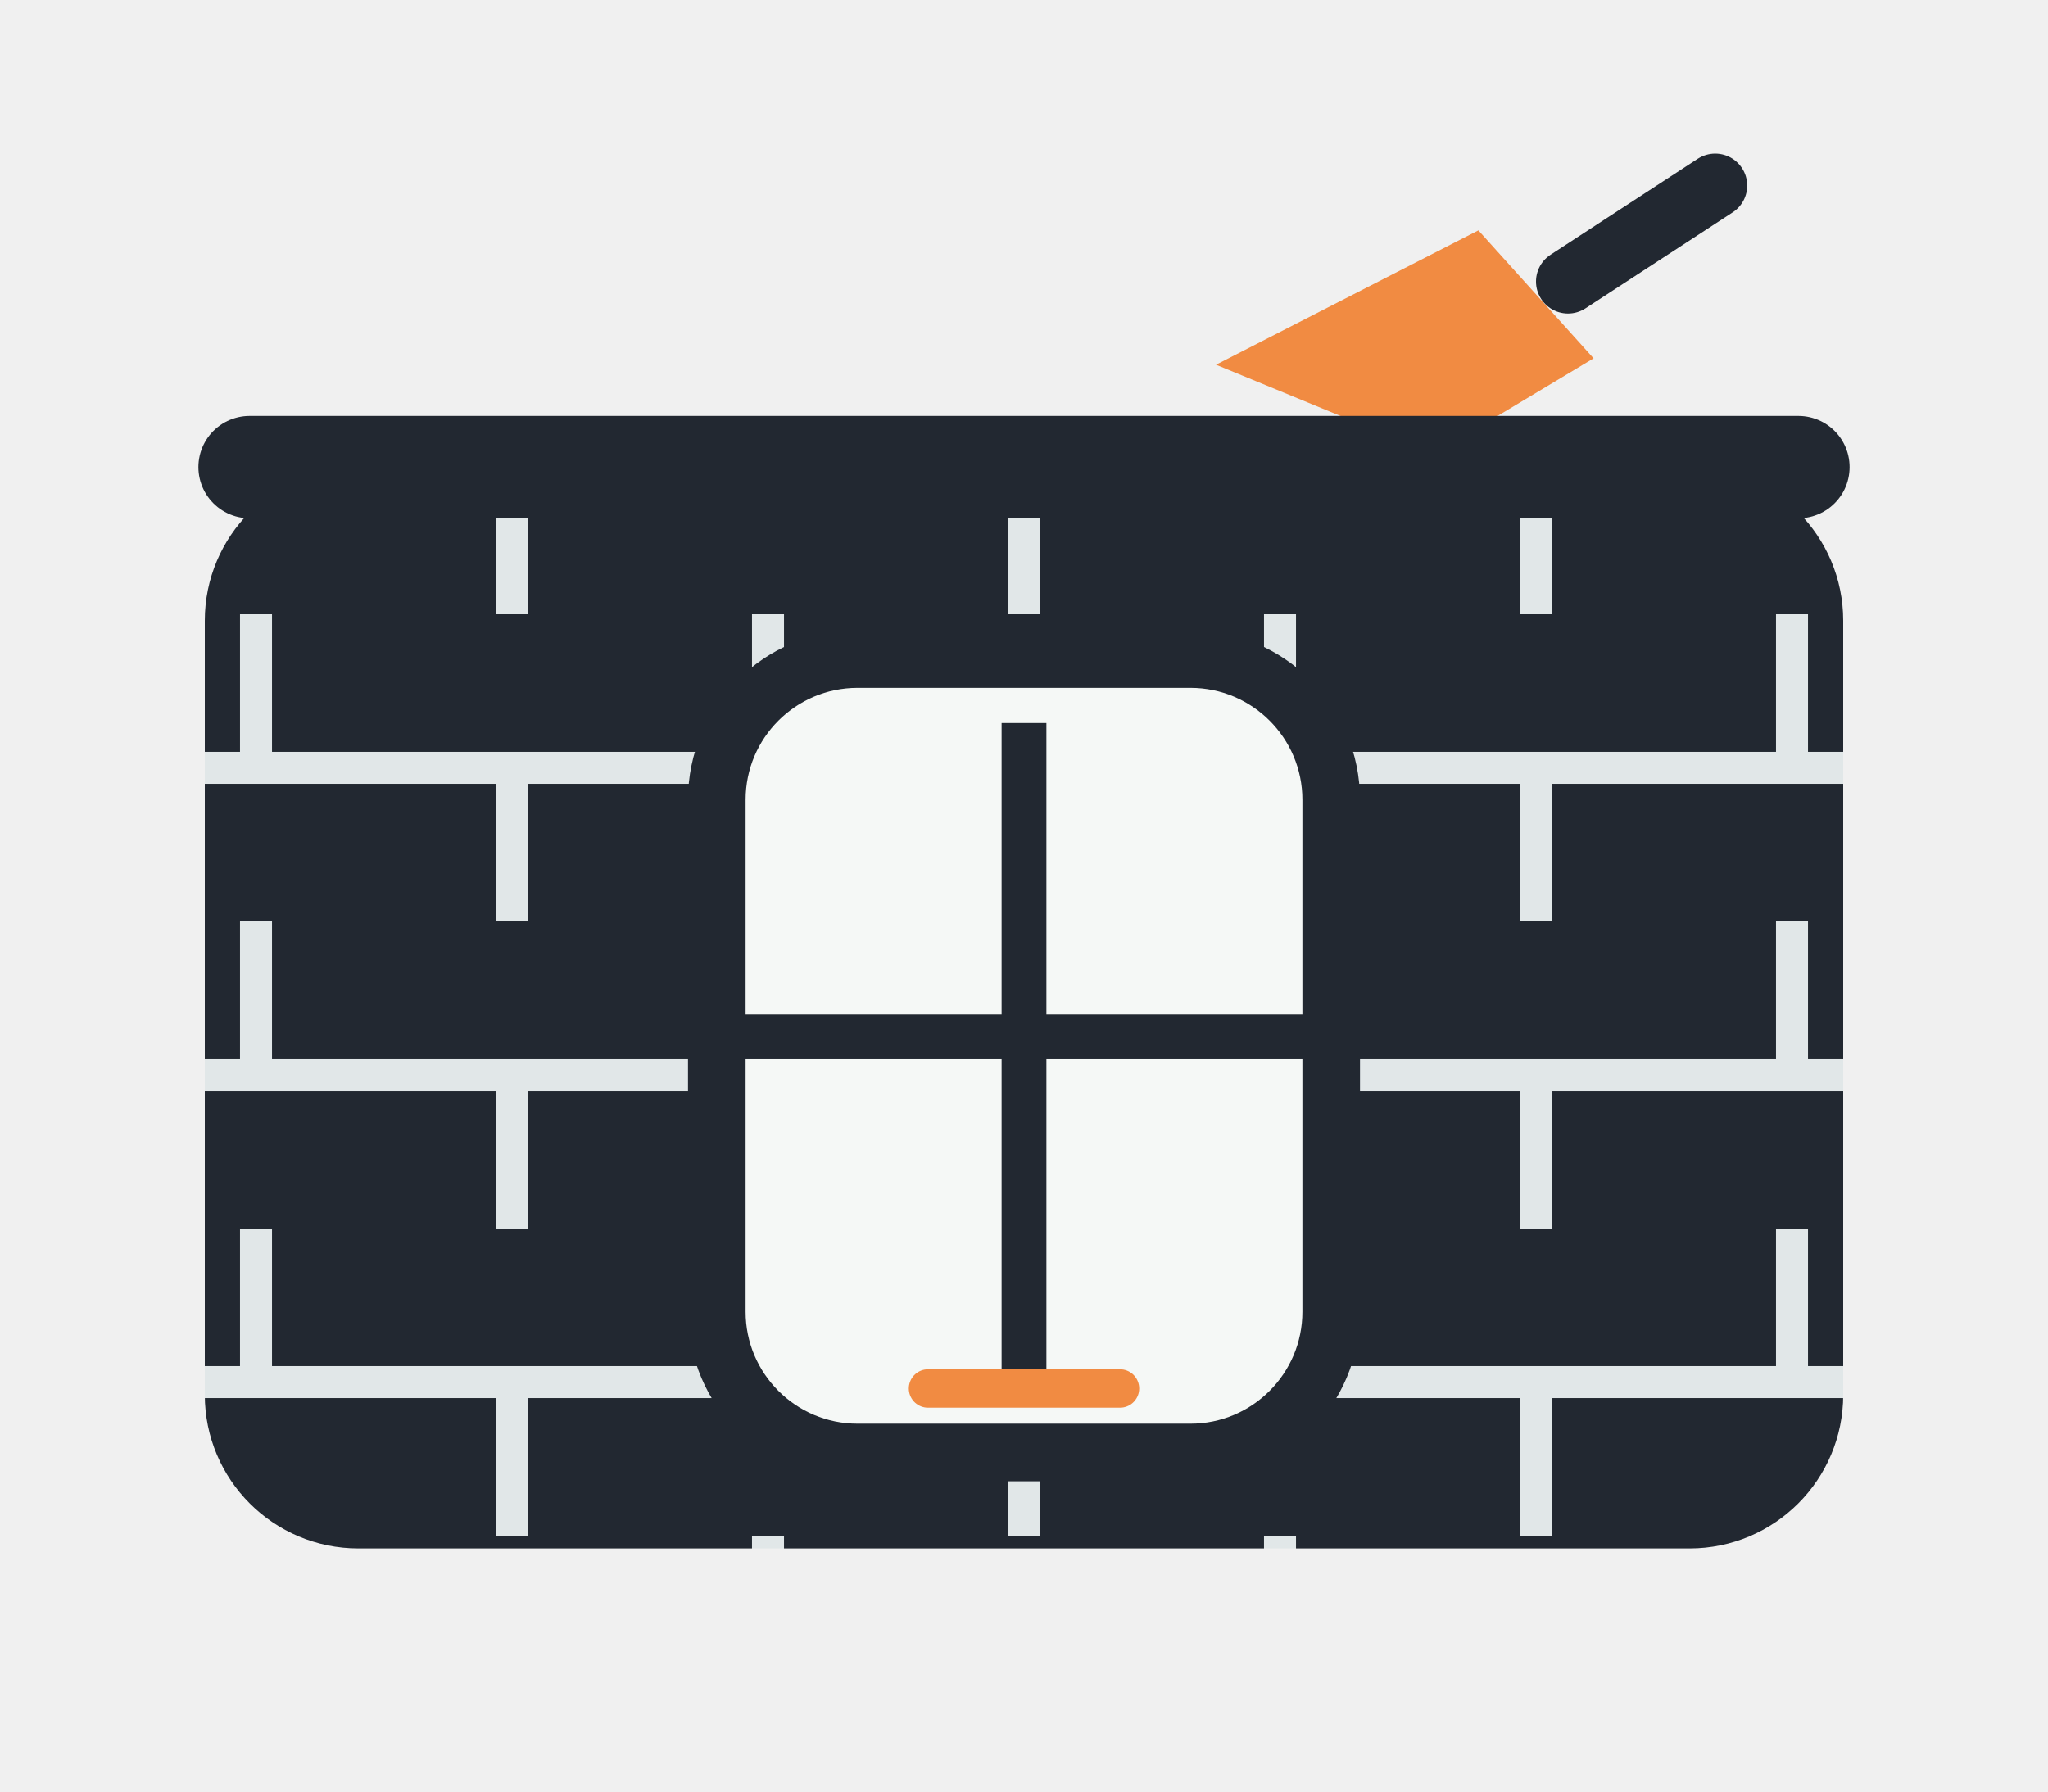
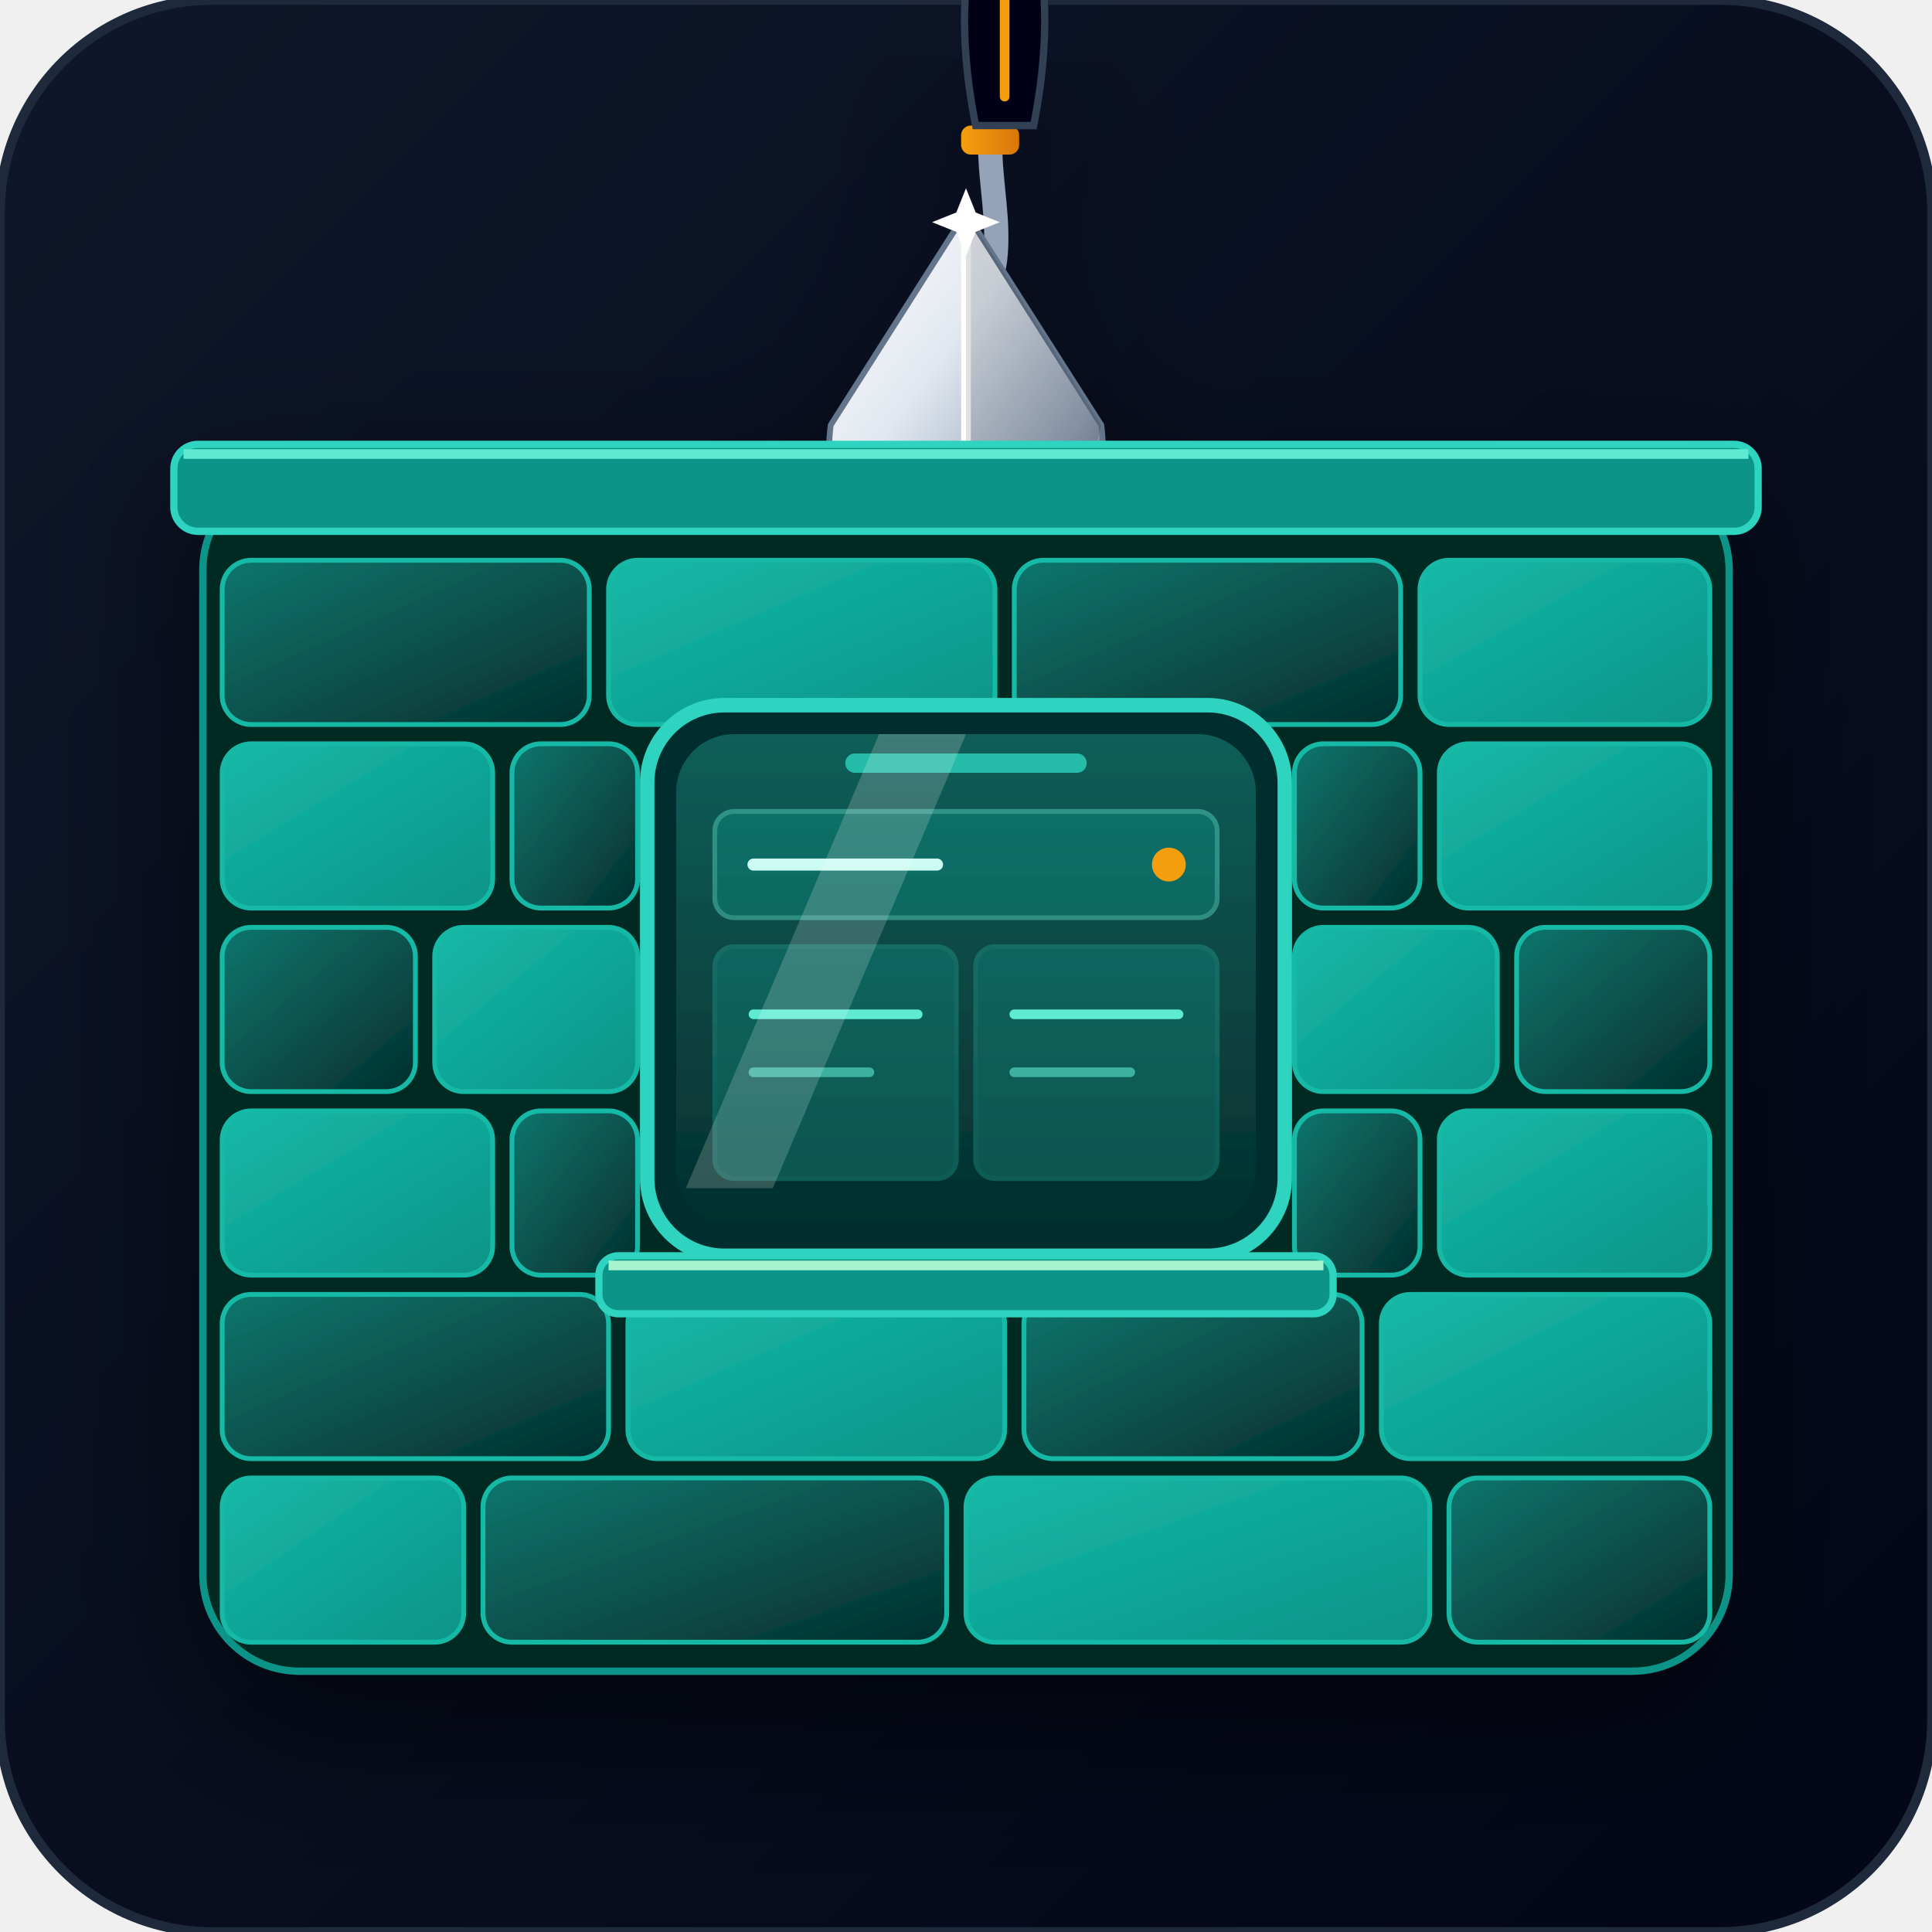
- <svg xmlns="http://www.w3.org/2000/svg" viewBox="0 0 320 280" role="img" aria-labelledby="title desc">
+ <svg xmlns="http://www.w3.org/2000/svg" viewBox="0 0 400 400" width="100%" height="100%" role="img" aria-labelledby="title-4 desc-4">
  <defs>
-     <pattern id="brick" width="80" height="48" patternUnits="userSpaceOnUse">
-       <rect width="80" height="48" fill="#222831" />
-       <path d="M0 24h80M40 0v24M0 24v24M80 24v24" fill="none" stroke="#e1e7e8" stroke-width="5" />
-     </pattern>
+     <linearGradient id="bg4" x1="0%" y1="0%" x2="100%" y2="100%">
+       <stop offset="0%" stop-color="#0F172A" />
+       <stop offset="100%" stop-color="#020617" />
+     </linearGradient>
+     <linearGradient id="masonBrickA" x1="0%" y1="0%" x2="100%" y2="100%">
+       <stop offset="0%" stop-color="#0F766E" />
+       <stop offset="100%" stop-color="#042F2E" />
+     </linearGradient>
+     <linearGradient id="masonBrickB" x1="0%" y1="0%" x2="100%" y2="100%">
+       <stop offset="0%" stop-color="#14B8A6" />
+       <stop offset="100%" stop-color="#0D9488" />
+     </linearGradient>
+     <linearGradient id="chromeTrowel" x1="0%" y1="0%" x2="100%" y2="100%">
+       <stop offset="0%" stop-color="#FFFFFF" />
+       <stop offset="40%" stop-color="#E2E8F0" />
+       <stop offset="75%" stop-color="#94A3B8" />
+       <stop offset="100%" stop-color="#475569" />
+     </linearGradient>
+     <linearGradient id="amberAccent" x1="0%" y1="0%" x2="100%" y2="0%">
+       <stop offset="0%" stop-color="#F59E0B" />
+       <stop offset="100%" stop-color="#D97706" />
+     </linearGradient>
+     <linearGradient id="terminalGlass" x1="0%" y1="0%" x2="0%" y2="100%">
+       <stop offset="0%" stop-color="#115E59" />
+       <stop offset="100%" stop-color="#042F2E" />
+     </linearGradient>
+     <filter id="glow4" x="-15%" y="-15%" width="130%" height="130%">
+       <feDropShadow dx="0" dy="12" stdDeviation="16" flood-color="#000000" flood-opacity="0.6" />
+     </filter>
  </defs>
-   <path d="m190 57 41-21 18 20-25 15Z" fill="#f18b42" />
-   <path d="m245 44 23-15" stroke="#222831" stroke-width="10" stroke-linecap="round" />
-   <rect x="32" y="73" width="256" height="169" rx="24" fill="url(#brick)" />
-   <path d="M39 73h242" stroke="#222831" stroke-width="16" stroke-linecap="round" />
-   <rect x="112" y="103" width="96" height="124" rx="22" fill="#f5f8f6" stroke="#222831" stroke-width="9" />
-   <path d="M160 113v102m-44-53h88" stroke="#222831" stroke-width="7" />
-   <path d="M145 217h30" stroke="#f18b42" stroke-width="6" stroke-linecap="round" />
+   <rect width="400" height="400" rx="44" fill="url(#bg4)" stroke="#1E293B" stroke-width="2" />
+   <g filter="url(#glow4)">
+     <g transform="translate(200, 48)">
+       <path d="M0,38 C-3,26 4,18 6,6 C7,-2 5,-10 5,-18" fill="none" stroke="#94A3B8" stroke-width="5" stroke-linecap="round" />
+       <rect x="-1" y="-22" width="12" height="6" rx="2" fill="url(#amberAccent)" />
+       <path d="M2,-22 C0,-32 -2,-48 2,-62 C5,-72 11,-72 14,-62 C18,-48 16,-32 14,-22 Z" fill="#020617" stroke="#334155" stroke-width="1.5" />
+       <line x1="8" y1="-56" x2="8" y2="-28" stroke="#F59E0B" stroke-width="2" stroke-linecap="round" />
+       <path d="M0,-4 L-28,40 C-30,54 -22,72 -4,72 L4,72 C22,72 30,54 28,40 Z" fill="url(#chromeTrowel)" stroke="#64748B" stroke-width="1.2" />
+       <line x1="0" y1="-2" x2="0" y2="70" stroke="#FFFFFF" stroke-width="2" />
+       <polygon points="0,-4 28,40 20,72 0,72" fill="#000000" opacity="0.12" />
+       <polygon points="0,-9 2,-4 7,-2 2,0 0,5 -2,0 -7,-2 -2,-4" fill="#FFFFFF" />
+     </g>
+     <rect x="42" y="98" width="316" height="248" rx="20" fill="#022C22" stroke="#0D9488" stroke-width="1.5" />
+     <rect x="36" y="92" width="328" height="18" rx="5" fill="#0D9488" stroke="#2DD4BF" stroke-width="1.5" />
+     <line x1="38" y1="94" x2="362" y2="94" stroke="#5EEAD4" stroke-width="2" />
+     <rect x="46" y="116" width="76" height="34" rx="6" fill="url(#masonBrickA)" stroke="#14B8A6" stroke-width="1" />
+     <rect x="126" y="116" width="80" height="34" rx="6" fill="url(#masonBrickB)" stroke="#14B8A6" stroke-width="1" />
+     <rect x="210" y="116" width="80" height="34" rx="6" fill="url(#masonBrickA)" stroke="#14B8A6" stroke-width="1" />
+     <rect x="294" y="116" width="60" height="34" rx="6" fill="url(#masonBrickB)" stroke="#14B8A6" stroke-width="1" />
+     <rect x="46" y="154" width="56" height="34" rx="6" fill="url(#masonBrickB)" stroke="#14B8A6" stroke-width="1" />
+     <rect x="106" y="154" width="26" height="34" rx="6" fill="url(#masonBrickA)" stroke="#14B8A6" stroke-width="1" />
+     <rect x="268" y="154" width="26" height="34" rx="6" fill="url(#masonBrickA)" stroke="#14B8A6" stroke-width="1" />
+     <rect x="298" y="154" width="56" height="34" rx="6" fill="url(#masonBrickB)" stroke="#14B8A6" stroke-width="1" />
+     <rect x="46" y="192" width="40" height="34" rx="6" fill="url(#masonBrickA)" stroke="#14B8A6" stroke-width="1" />
+     <rect x="90" y="192" width="42" height="34" rx="6" fill="url(#masonBrickB)" stroke="#14B8A6" stroke-width="1" />
+     <rect x="268" y="192" width="42" height="34" rx="6" fill="url(#masonBrickB)" stroke="#14B8A6" stroke-width="1" />
+     <rect x="314" y="192" width="40" height="34" rx="6" fill="url(#masonBrickA)" stroke="#14B8A6" stroke-width="1" />
+     <rect x="46" y="230" width="56" height="34" rx="6" fill="url(#masonBrickB)" stroke="#14B8A6" stroke-width="1" />
+     <rect x="106" y="230" width="26" height="34" rx="6" fill="url(#masonBrickA)" stroke="#14B8A6" stroke-width="1" />
+     <rect x="268" y="230" width="26" height="34" rx="6" fill="url(#masonBrickA)" stroke="#14B8A6" stroke-width="1" />
+     <rect x="298" y="230" width="56" height="34" rx="6" fill="url(#masonBrickB)" stroke="#14B8A6" stroke-width="1" />
+     <rect x="46" y="268" width="80" height="34" rx="6" fill="url(#masonBrickA)" stroke="#14B8A6" stroke-width="1" />
+     <rect x="130" y="268" width="78" height="34" rx="6" fill="url(#masonBrickB)" stroke="#14B8A6" stroke-width="1" />
+     <rect x="212" y="268" width="70" height="34" rx="6" fill="url(#masonBrickA)" stroke="#14B8A6" stroke-width="1" />
+     <rect x="286" y="268" width="68" height="34" rx="6" fill="url(#masonBrickB)" stroke="#14B8A6" stroke-width="1" />
+     <rect x="46" y="306" width="50" height="34" rx="6" fill="url(#masonBrickB)" stroke="#14B8A6" stroke-width="1" />
+     <rect x="100" y="306" width="96" height="34" rx="6" fill="url(#masonBrickA)" stroke="#14B8A6" stroke-width="1" />
+     <rect x="200" y="306" width="96" height="34" rx="6" fill="url(#masonBrickB)" stroke="#14B8A6" stroke-width="1" />
+     <rect x="300" y="306" width="54" height="34" rx="6" fill="url(#masonBrickA)" stroke="#14B8A6" stroke-width="1" />
+     <rect x="134" y="146" width="132" height="114" rx="16" fill="#042F2E" stroke="#2DD4BF" stroke-width="3" />
+     <rect x="140" y="152" width="120" height="102" rx="12" fill="url(#terminalGlass)" />
+     <rect x="175" y="156" width="50" height="4" rx="2" fill="#2DD4BF" opacity="0.8" />
+     <rect x="148" y="168" width="104" height="22" rx="4" fill="#0D9488" opacity="0.4" stroke="#5EEAD4" stroke-width="1" />
+     <line x1="156" y1="179" x2="194" y2="179" stroke="#CCFBF1" stroke-width="2.5" stroke-linecap="round" />
+     <circle cx="242" cy="179" r="3.5" fill="#F59E0B" />
+     <rect x="148" y="196" width="50" height="48" rx="4" fill="#14B8A6" opacity="0.25" stroke="#2DD4BF" stroke-width="1" />
+     <rect x="202" y="196" width="50" height="48" rx="4" fill="#14B8A6" opacity="0.25" stroke="#2DD4BF" stroke-width="1" />
+     <line x1="156" y1="210" x2="190" y2="210" stroke="#5EEAD4" stroke-width="2" stroke-linecap="round" />
+     <line x1="156" y1="222" x2="180" y2="222" stroke="#5EEAD4" stroke-width="2" stroke-linecap="round" opacity="0.6" />
+     <line x1="210" y1="210" x2="244" y2="210" stroke="#5EEAD4" stroke-width="2" stroke-linecap="round" />
+     <line x1="210" y1="222" x2="234" y2="222" stroke="#5EEAD4" stroke-width="2" stroke-linecap="round" opacity="0.6" />
+     <polygon points="142,246 182,152 200,152 160,246" fill="#FFFFFF" opacity="0.18" />
+     <rect x="124" y="260" width="152" height="12" rx="4" fill="#0D9488" stroke="#2DD4BF" stroke-width="1.5" />
+     <line x1="126" y1="262" x2="274" y2="262" stroke="#A7F3D0" stroke-width="2" />
+   </g>
</svg>
